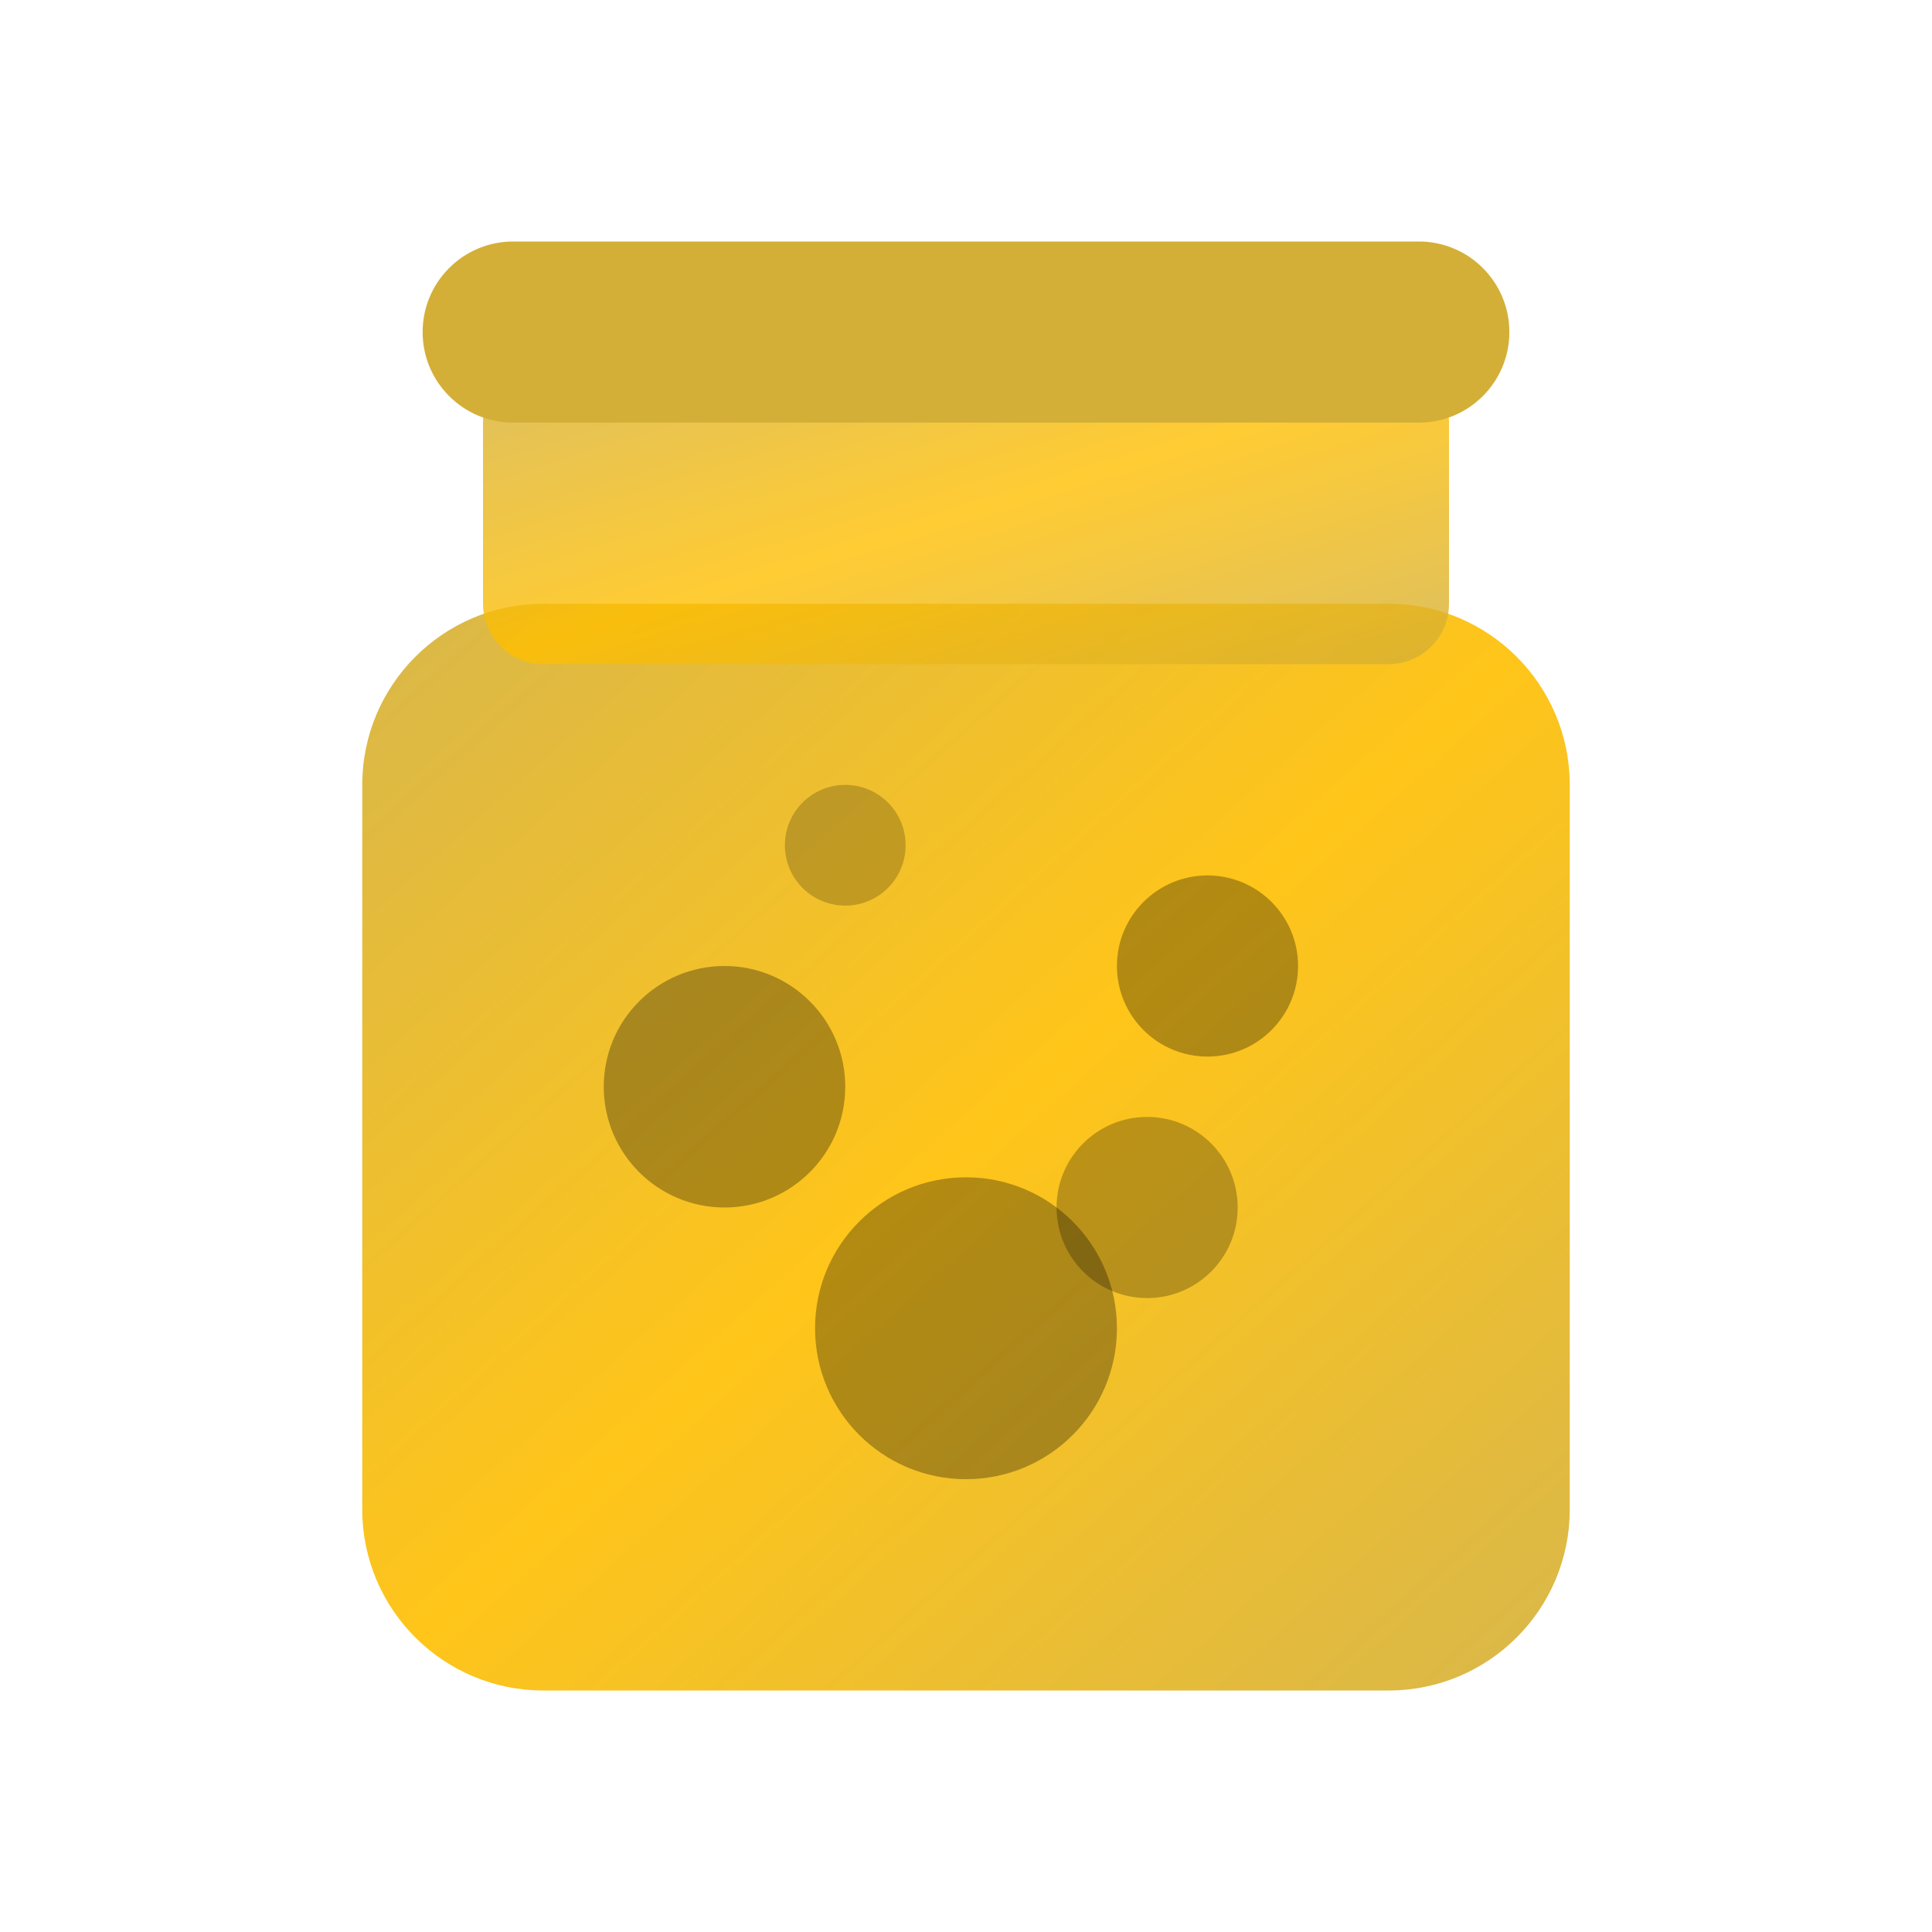
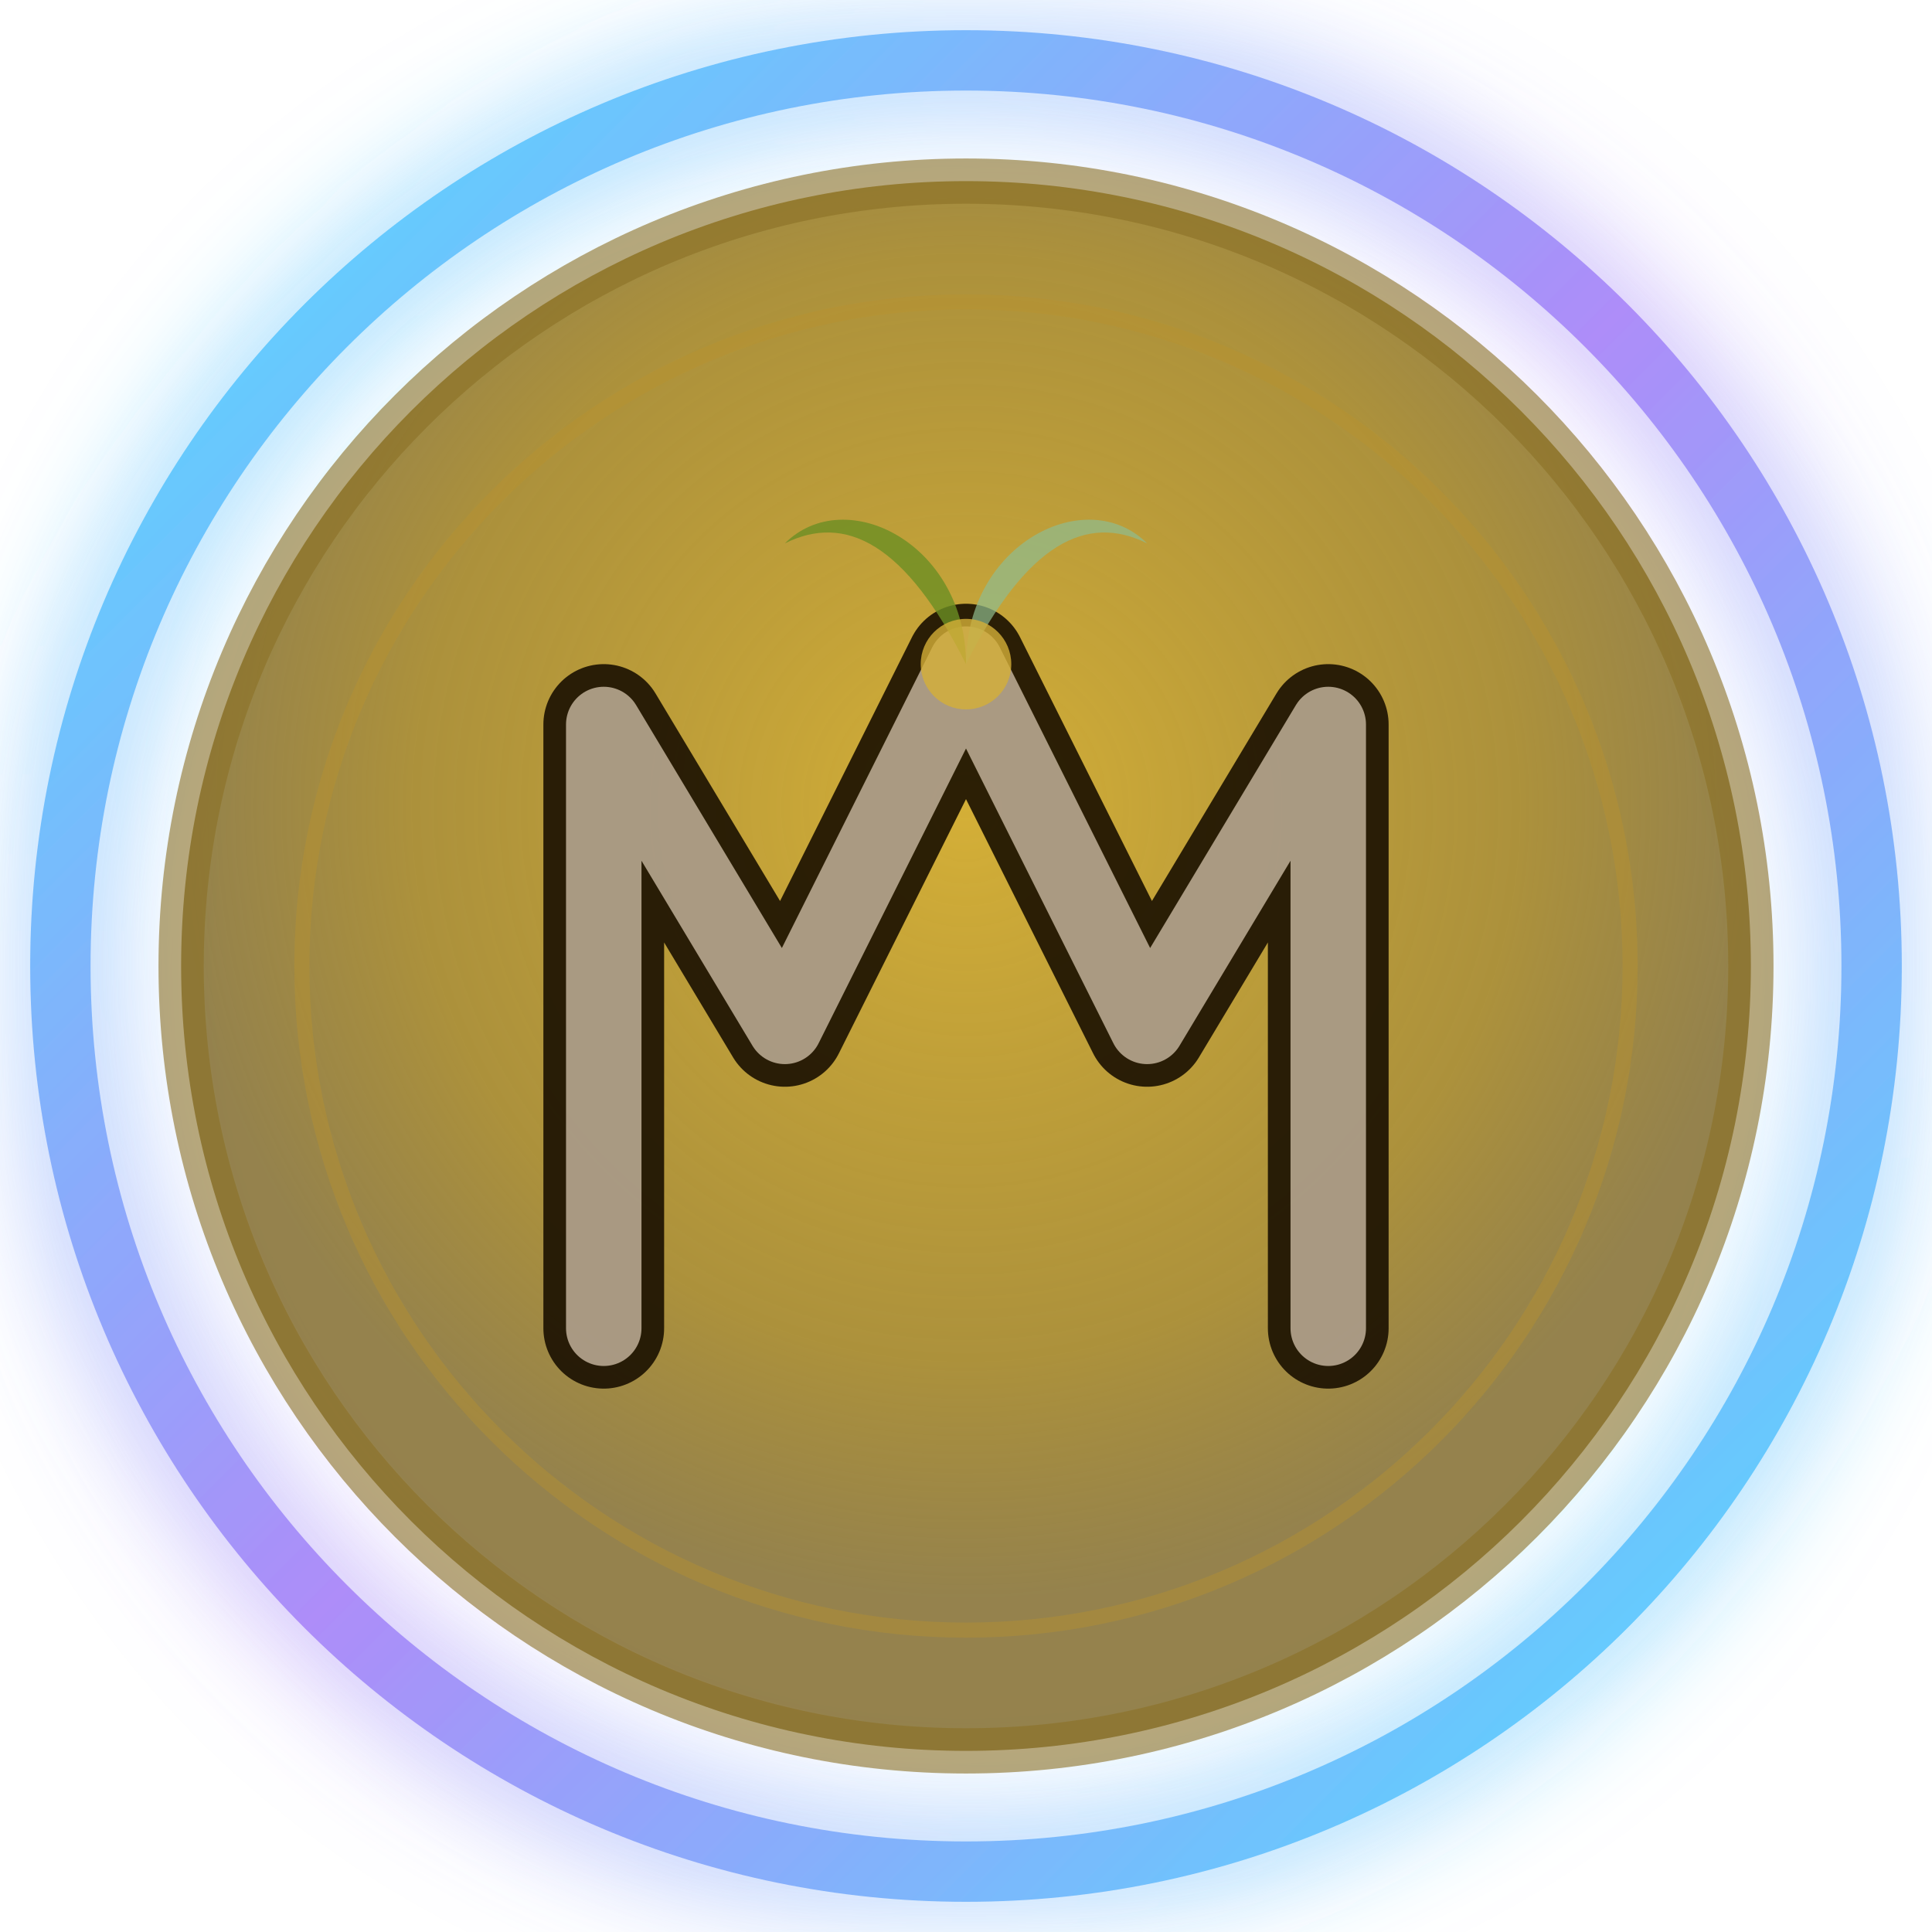
- <svg xmlns="http://www.w3.org/2000/svg" viewBox="0 0 32 32">
+ <svg xmlns="http://www.w3.org/2000/svg" viewBox="0 0 64 64">
  <defs>
-     <linearGradient id="gold-gradient" x1="0%" y1="0%" x2="100%" y2="100%">
-       <stop offset="0%" style="stop-color:#D4AF37" />
-       <stop offset="50%" style="stop-color:#FFBF00" />
-       <stop offset="100%" style="stop-color:#D4AF37" />
+     <linearGradient id="coin-grad" x1="0%" y1="0%" x2="100%" y2="100%">
+       <stop offset="0%" style="stop-color:#C9A14E" />
+       <stop offset="40%" style="stop-color:#D4AF37" />
+       <stop offset="70%" style="stop-color:#B8922E" />
+       <stop offset="100%" style="stop-color:#8B7025" />
    </linearGradient>
+     <linearGradient id="glow-grad" x1="0%" y1="0%" x2="100%" y2="100%">
+       <stop offset="0%" style="stop-color:#00D4FF" />
+       <stop offset="50%" style="stop-color:#8B5CF6" />
+       <stop offset="100%" style="stop-color:#00D4FF" />
+     </linearGradient>
+     <radialGradient id="inner-glow" cx="50%" cy="40%" r="50%">
+       <stop offset="0%" style="stop-color:#D4AF37;stop-opacity:1" />
+       <stop offset="70%" style="stop-color:#A38526;stop-opacity:0.9" />
+       <stop offset="100%" style="stop-color:#7A6320;stop-opacity:0.8" />
+     </radialGradient>
+     <filter id="neon-glow">
+       <feGaussianBlur in="SourceGraphic" stdDeviation="2" result="blur" />
+       <feMerge>
+         <feMergeNode in="blur" />
+         <feMergeNode in="SourceGraphic" />
+       </feMerge>
+     </filter>
  </defs>
-   <rect x="6" y="10" width="20" height="18" rx="3" fill="url(#gold-gradient)" opacity="0.9" />
-   <rect x="8" y="6" width="16" height="5" rx="1" fill="url(#gold-gradient)" opacity="0.8" />
-   <rect x="7" y="4" width="18" height="3" rx="1.5" fill="#D4AF37" />
-   <circle cx="12" cy="18" r="2" fill="#000" opacity="0.3" />
-   <circle cx="20" cy="16" r="1.5" fill="#000" opacity="0.3" />
-   <circle cx="16" cy="22" r="2.5" fill="#000" opacity="0.3" />
-   <circle cx="14" cy="14" r="1" fill="#000" opacity="0.2" />
-   <circle cx="19" cy="20" r="1.5" fill="#000" opacity="0.25" />
+   <circle cx="32" cy="32" r="30" fill="none" stroke="url(#glow-grad)" stroke-width="2" opacity="0.7" filter="url(#neon-glow)" />
+   <circle cx="32" cy="32" r="26" fill="url(#inner-glow)" />
+   <circle cx="32" cy="32" r="26" fill="none" stroke="#8B7025" stroke-width="1.5" opacity="0.6" />
+   <circle cx="32" cy="32" r="22" fill="none" stroke="#B8922E" stroke-width="0.5" opacity="0.4" />
+   <path d="M20 44 L20 24 L26 34 L32 22 L38 34 L44 24 L44 44" fill="none" stroke="#1a1000" stroke-width="4" stroke-linecap="round" stroke-linejoin="round" opacity="0.9" />
+   <path d="M20 44 L20 24 L26 34 L32 22 L38 34 L44 24 L44 44" fill="none" stroke="#FFEDD5" stroke-width="2.5" stroke-linecap="round" stroke-linejoin="round" opacity="0.6" />
+   <path d="M32 22 C32 18 28 16 26 18 C28 17 30 18 32 22 Z" fill="#6B8E23" opacity="0.8" />
+   <path d="M32 22 C32 18 36 16 38 18 C36 17 34 18 32 22 Z" fill="#8FBC8F" opacity="0.7" />
+   <circle cx="32" cy="22" r="1.5" fill="#D4AF37" opacity="0.8" />
</svg>
